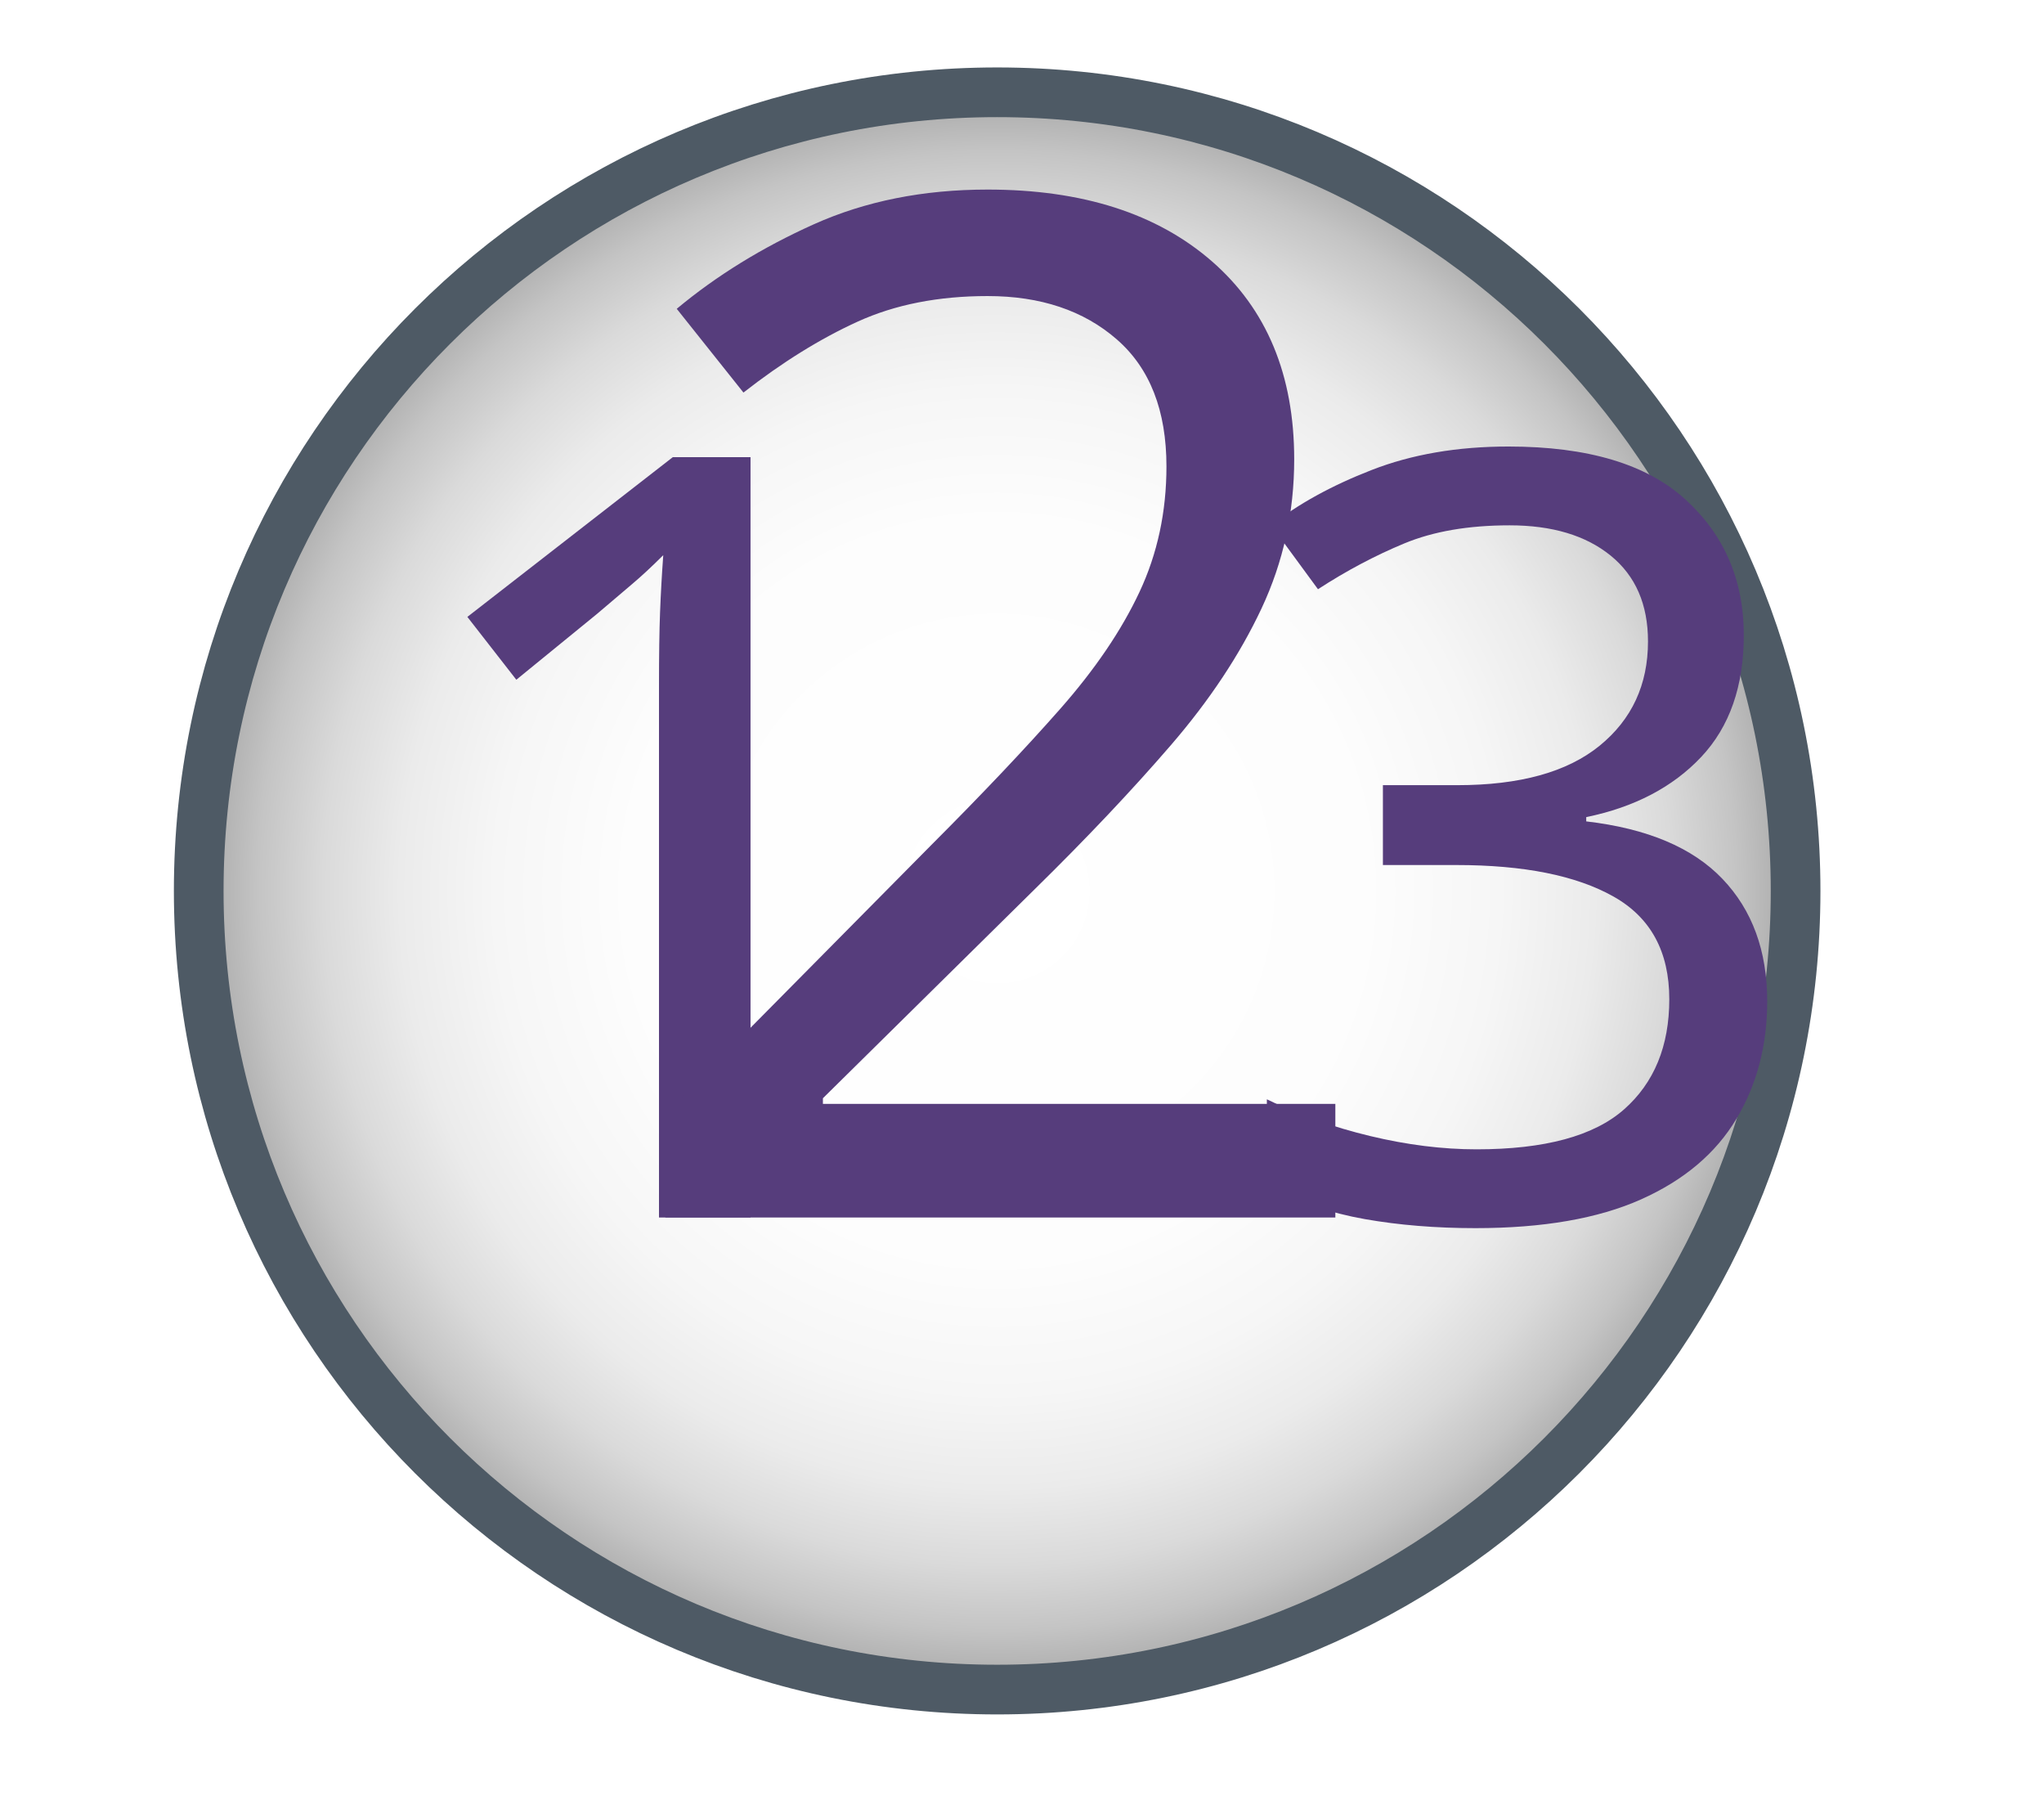
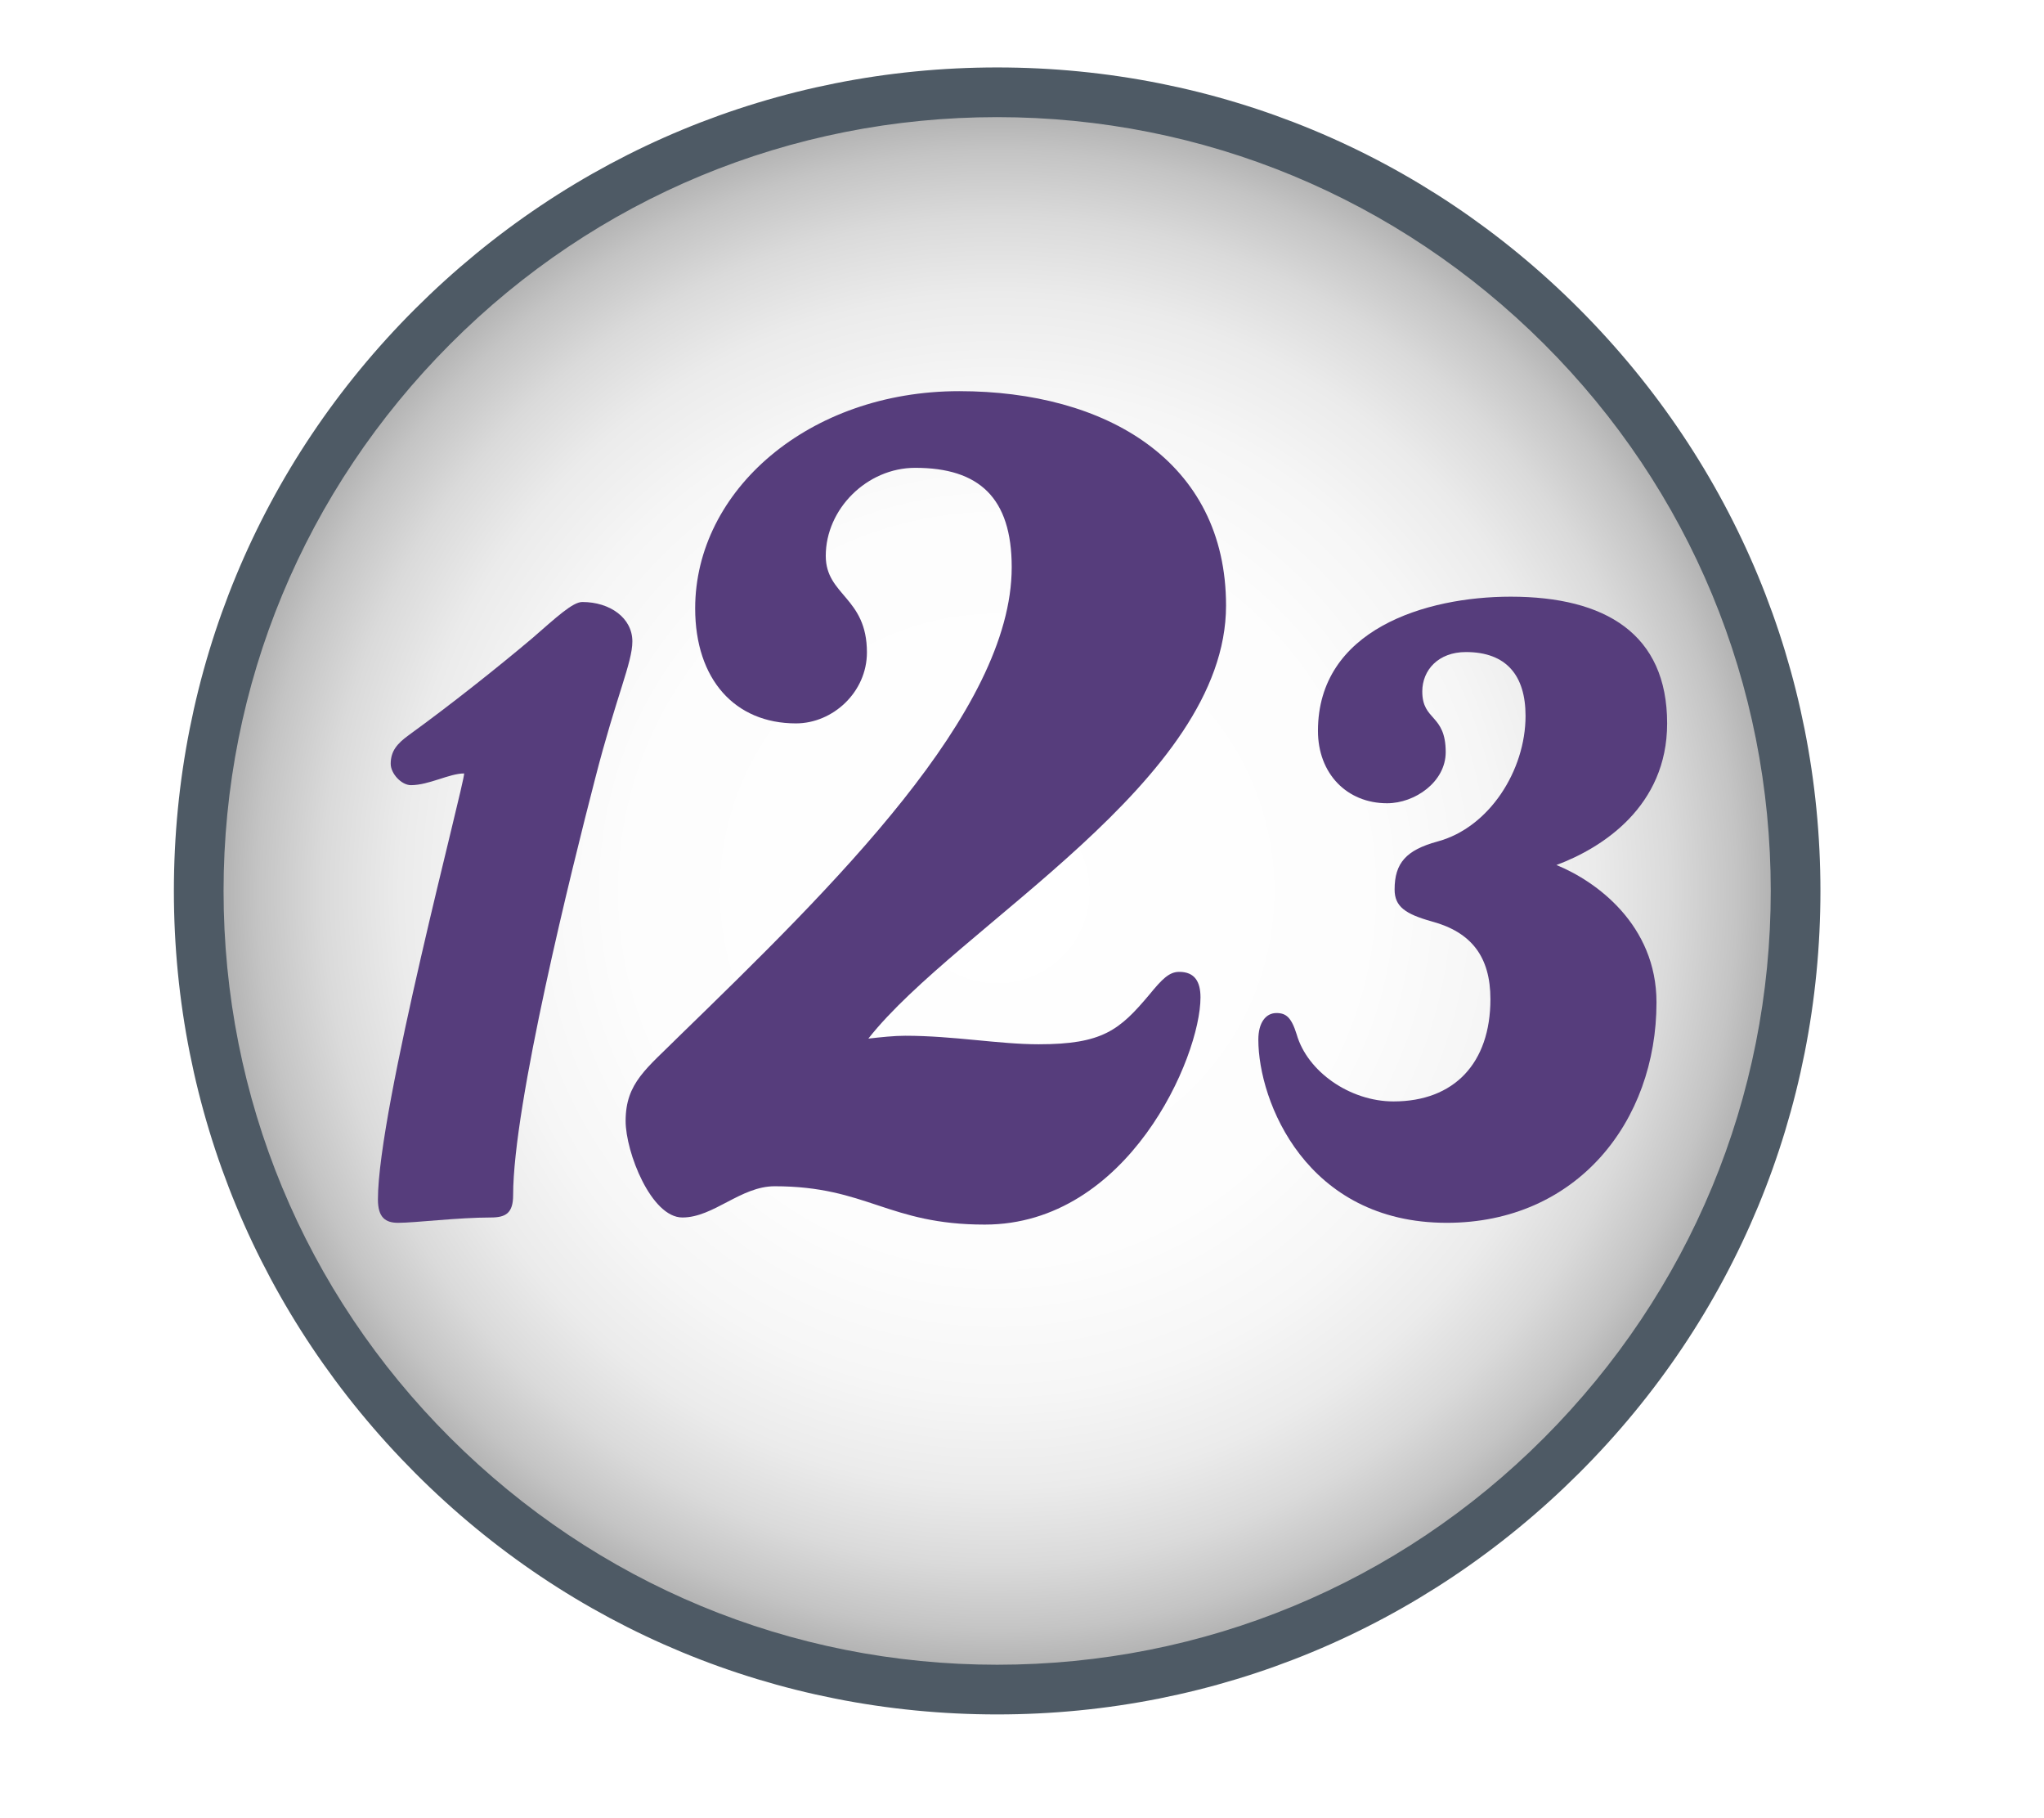
<svg xmlns="http://www.w3.org/2000/svg" version="1.1" id="Layer_1" focusable="false" x="0px" y="0px" viewBox="0 0 576 512" style="enable-background:new 0 0 576 512;" xml:space="preserve">
  <style type="text/css">
- 	.st0{fill:url(#SVGID_1_);stroke:#4E5A65;stroke-width:14;stroke-miterlimit:10;}
- 	.st1{fill:#563D7C;}
- 	.st2{font-family:'Funkydori';}
- 	.st3{font-size:300px;}
- 	.st4{font-size:400px;}
+ 	.st0{fill:url(#SVGID_1_);}
+ 	.st1{fill:#4E5A65;}
+ 	.st2{enable-background:new    ;}
+ 	.st3{fill:#563D7C;}
</style>
-   <radialGradient id="SVGID_1_" cx="281" cy="263" r="225" gradientTransform="matrix(1 0 0 -1 0 514)" gradientUnits="userSpaceOnUse">
-     <stop offset="0" style="stop-color:#FFFFFF" />
-     <stop offset="0.463" style="stop-color:#FDFDFD" />
-     <stop offset="0.629" style="stop-color:#F6F6F6" />
-     <stop offset="0.748" style="stop-color:#EBEBEB" />
-     <stop offset="0.844" style="stop-color:#DADADA" />
-     <stop offset="0.926" style="stop-color:#C4C4C4" />
-     <stop offset="0.997" style="stop-color:#A9A9A9" />
-     <stop offset="1" style="stop-color:#A8A8A8" />
-   </radialGradient>
-   <circle class="st0" cx="281" cy="251" r="225" />
-   <text transform="matrix(1 0 0 1 105 343)">
-     <tspan x="0" y="0" class="st1 st2 st3">1</tspan>
-     <tspan x="63.3" y="0" class="st1 st2 st4">2</tspan>
-     <tspan x="238.5" y="0" class="st1 st2 st3">3</tspan>
-   </text>
+   <g>
+     <radialGradient id="SVGID_1_" cx="281" cy="-131" r="225" gradientTransform="matrix(1 0 0 1 0 382)" gradientUnits="userSpaceOnUse">
+       <stop offset="0" style="stop-color:#FFFFFF" />
+       <stop offset="0.463" style="stop-color:#FDFDFD" />
+       <stop offset="0.629" style="stop-color:#F6F6F6" />
+       <stop offset="0.748" style="stop-color:#EBEBEB" />
+       <stop offset="0.844" style="stop-color:#DADADA" />
+       <stop offset="0.926" style="stop-color:#C4C4C4" />
+       <stop offset="0.997" style="stop-color:#A9A9A9" />
+       <stop offset="1" style="stop-color:#A8A8A8" />
+     </radialGradient>
+     <circle class="st0" cx="281" cy="251" r="225" />
+     <path class="st1" d="M281,483c-62,0-120.2-24.1-164-68S49,313,49,251s24.1-120.2,68-164S219,19,281,19s120.2,24.1,164,68   s68,102.1,68,164c0,62-24.1,120.2-68,164S343,483,281,483z M281,33c-58.2,0-113,22.7-154.1,63.9S63,192.8,63,251   c0,58.2,22.7,113,63.9,154.1S222.8,469,281,469c58.2,0,113-22.7,154.1-63.9S499,309.2,499,251c0-58.2-22.7-113-63.9-154.1   S339.2,33,281,33z" />
+   </g>
+   <g class="st2">
+     <path class="st3" d="M115.8,221.2c-2.7,0-5.7-3.3-5.7-6c0-3.6,1.8-5.7,5.1-8.1c12-8.7,25.2-19.2,34.8-27.3   c6.9-6,11.4-10.2,14.1-10.2c7.8,0,14.1,4.5,14.1,11.1c0,6-4.5,15.3-10.5,38.7c-6.6,25.5-23.1,91.8-23.1,117.3   c0,5.1-2.1,6.3-6.3,6.3c-9.3,0-21.3,1.5-26.1,1.5c-3.6,0-5.7-1.5-5.7-6.6c0-25.5,24.3-116.7,24.3-120   C126.6,217.9,120.9,221.2,115.8,221.2z" />
+   </g>
+   <g class="st2">
+     <path class="st3" d="M192.3,343c-8.8,0-16-18.4-16-27.2c0-10.8,6-14.8,15.2-24c43.2-42,93.6-91.2,93.6-132c0-19.6-9.2-28-27.2-28   c-13.6,0-25.2,11.6-25.2,24.8c0,11.2,11.6,11.6,11.6,27.2c0,11.2-9.6,20-20,20c-17.2,0-28.4-12.4-28.4-32.4   c0-33.2,32-61.2,74.4-61.2c41.2,0,75.2,19.6,75.2,60.4c0,49.6-75.6,90-100.8,122c3.6-0.4,7.2-0.8,10.4-0.8   c13.6,0,26.4,2.4,37.6,2.4c18,0,22.8-4,31.2-14c3.6-4.4,5.6-6.4,8.4-6.4c4.4,0,6,2.8,6,7.2c0,16.8-20.4,64-60.8,64   c-27.2,0-33.2-10.8-59.2-10.8C208.7,334.2,201.1,343,192.3,343z" />
+   </g>
+   <g class="st2">
+     <path class="st3" d="M403.5,259.6c-7.5-2.1-10.5-4.2-10.5-9c0-7.5,3.3-11.1,12-13.5c14.7-3.9,24.9-20.1,24.9-35.4   c0-11.4-5.4-18-16.8-18c-7.8,0-12.3,5.1-12.3,11.1c0,8.4,6.6,6.3,6.6,17.1c0,8.4-8.7,14.4-16.5,14.4c-11.4,0-19.5-8.4-19.5-20.4   c0-28.5,30.3-37.8,54.3-37.8c26.7,0,44.1,10.5,44.1,35.7c0,23.4-18.3,35.1-31.2,39.9c11.1,4.5,28.2,16.8,28.2,38.7   c0,33.6-22.5,62.1-59.1,62.1c-39.6,0-53.1-34.2-53.1-51.6c0-4.8,2.1-7.5,5.1-7.5c2.7,0,4.2,1.2,5.7,6c3,10.5,15,18.9,27.3,18.9   c17.1,0,27.3-10.8,27.3-28.8C420,269.5,414.6,262.6,403.5,259.6z" />
+   </g>
</svg>
